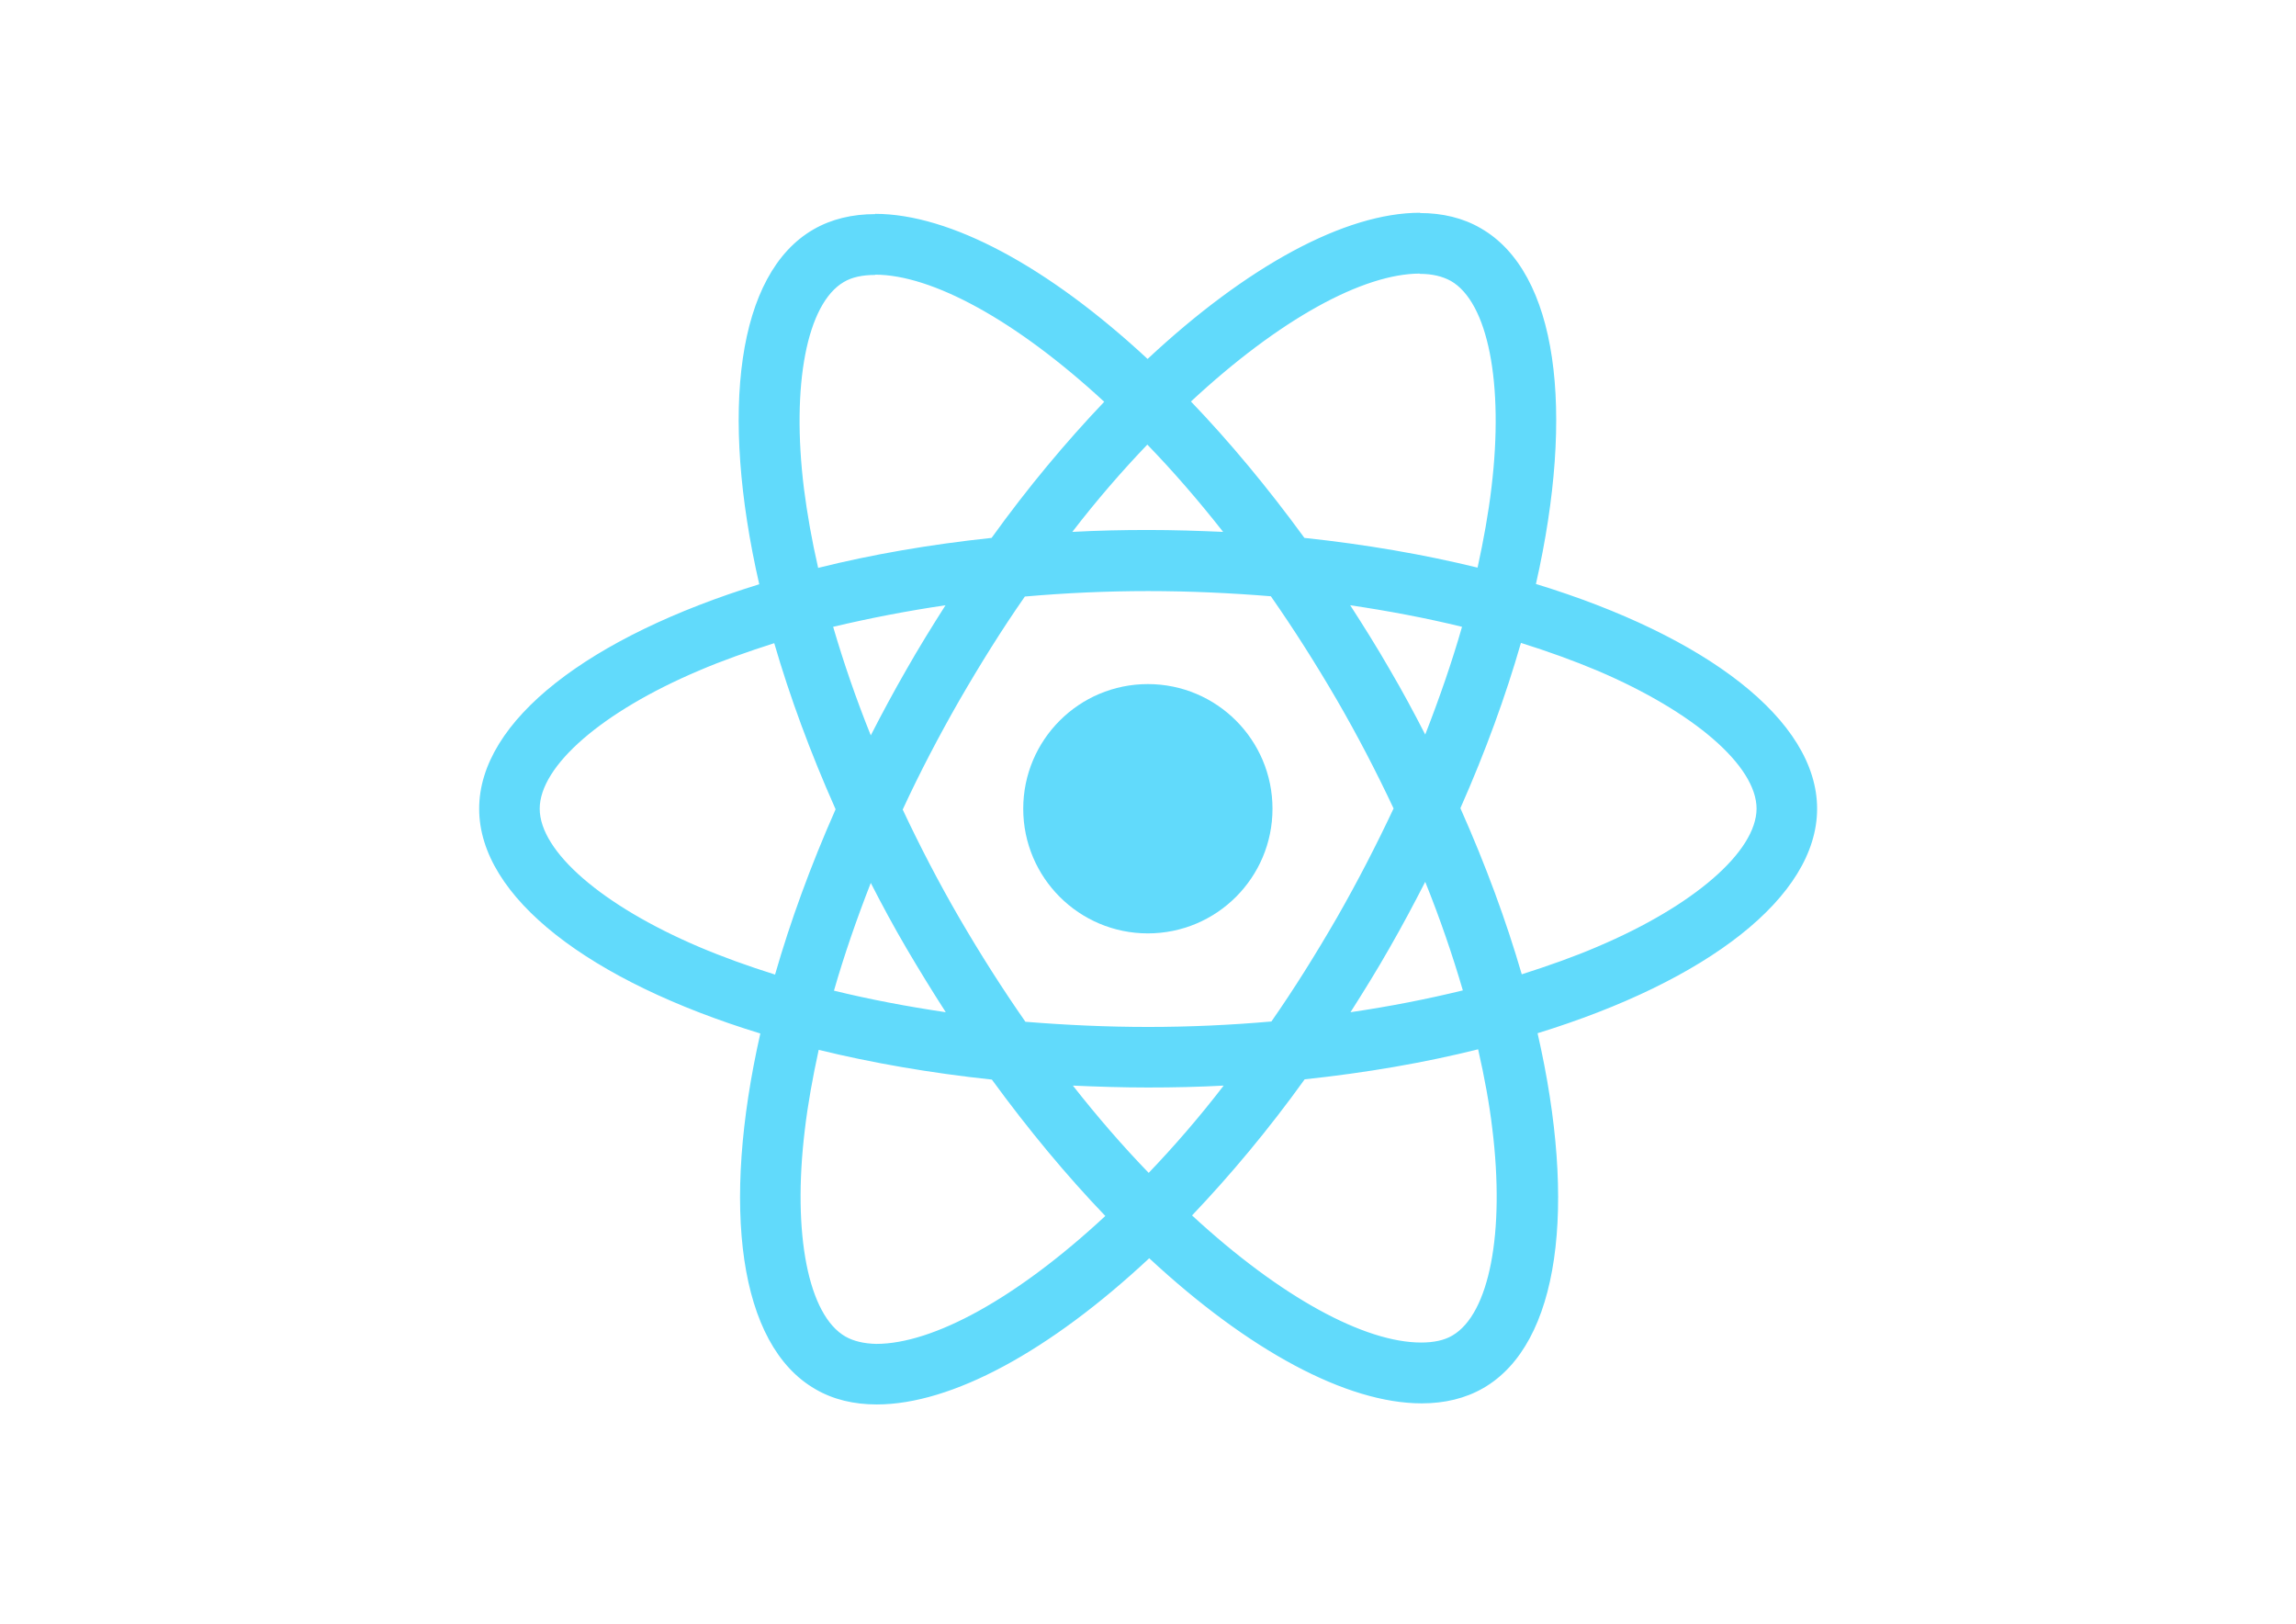
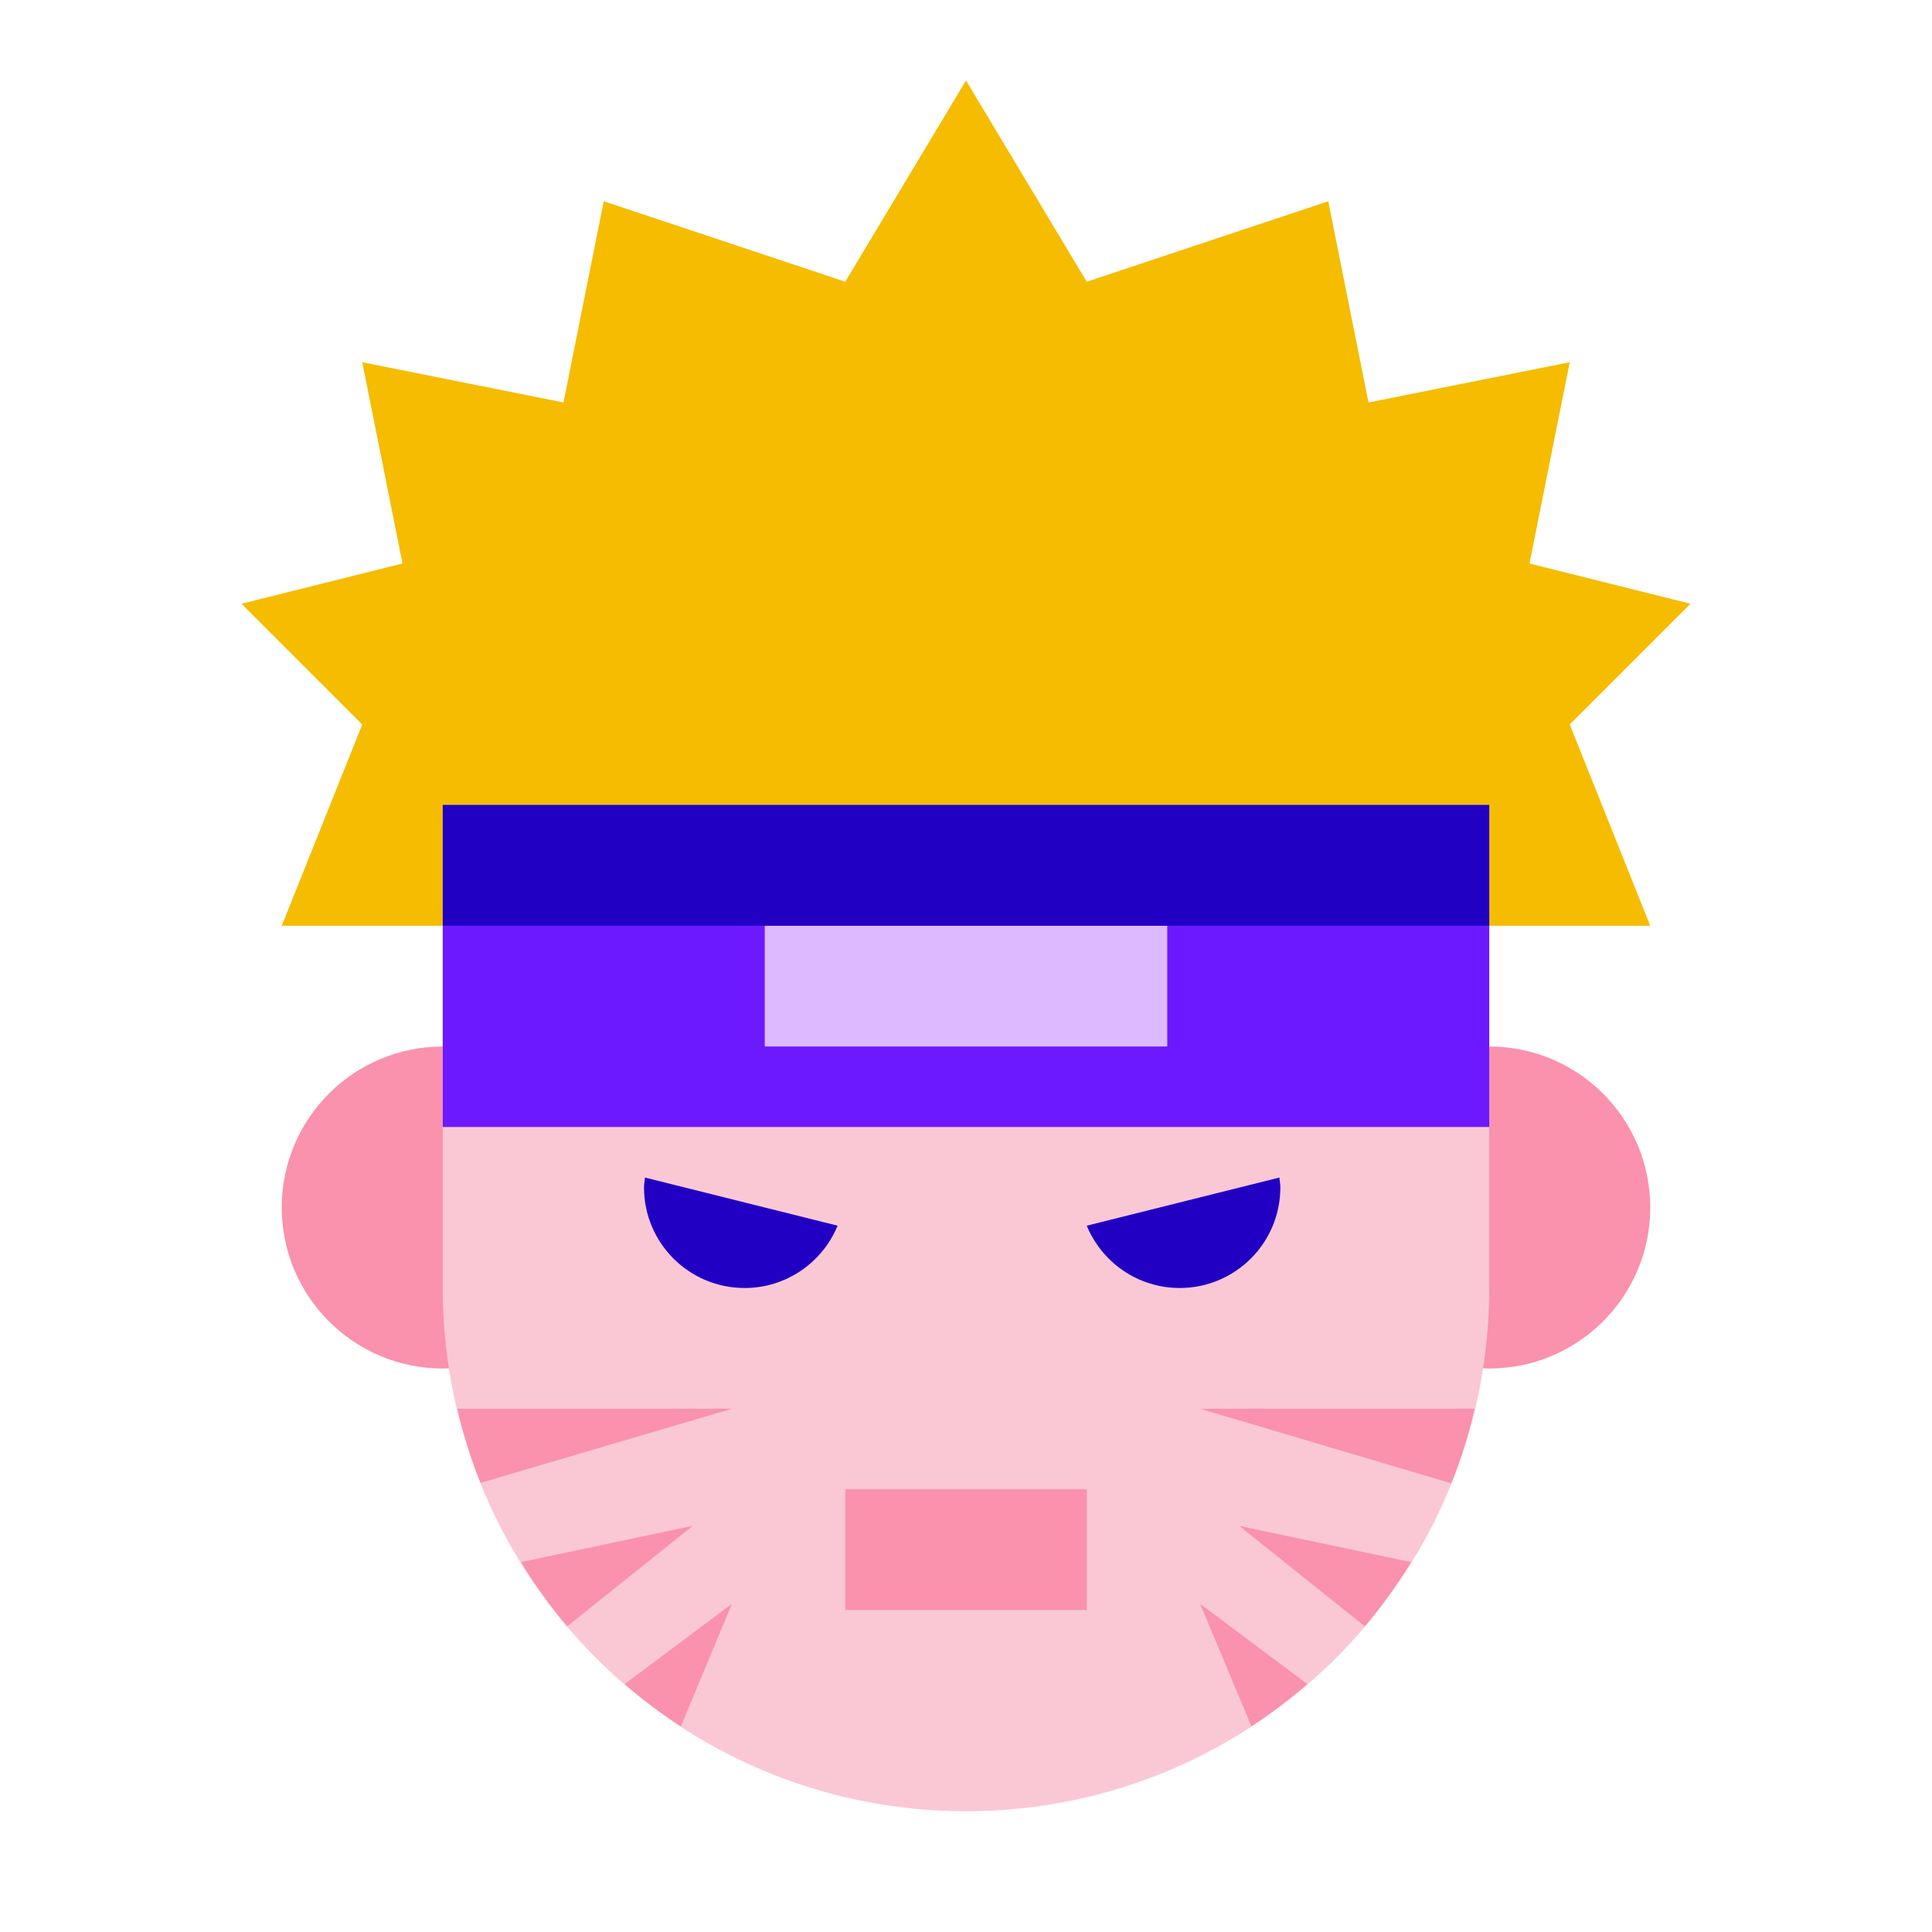
- <svg xmlns="http://www.w3.org/2000/svg" viewBox="0 0 841.9 595.3">
-   <g fill="#61DAFB">
-     <path d="M666.3 296.5c0-32.5-40.7-63.3-103.1-82.4 14.4-63.6 8-114.2-20.2-130.4-6.5-3.8-14.1-5.6-22.4-5.6v22.3c4.6 0 8.3.9 11.4 2.6 13.6 7.8 19.5 37.5 14.9 75.7-1.1 9.4-2.9 19.3-5.1 29.4-19.6-4.8-41-8.5-63.5-10.9-13.5-18.5-27.5-35.3-41.6-50 32.6-30.3 63.2-46.9 84-46.9V78c-27.5 0-63.5 19.6-99.9 53.6-36.4-33.8-72.4-53.2-99.9-53.2v22.3c20.7 0 51.4 16.5 84 46.6-14 14.7-28 31.4-41.3 49.9-22.6 2.4-44 6.1-63.6 11-2.3-10-4-19.7-5.2-29-4.7-38.2 1.1-67.9 14.6-75.8 3-1.8 6.9-2.6 11.5-2.6V78.5c-8.4 0-16 1.8-22.6 5.6-28.1 16.2-34.4 66.7-19.9 130.1-62.2 19.2-102.7 49.9-102.7 82.3 0 32.5 40.7 63.3 103.1 82.4-14.4 63.6-8 114.2 20.2 130.4 6.5 3.8 14.1 5.6 22.5 5.6 27.5 0 63.5-19.6 99.9-53.6 36.4 33.8 72.4 53.2 99.9 53.2 8.4 0 16-1.8 22.6-5.6 28.1-16.2 34.4-66.7 19.9-130.1 62-19.1 102.5-49.9 102.5-82.3zm-130.2-66.7c-3.7 12.9-8.3 26.2-13.5 39.5-4.1-8-8.4-16-13.1-24-4.6-8-9.5-15.8-14.4-23.4 14.2 2.1 27.9 4.7 41 7.9zm-45.8 106.5c-7.8 13.5-15.8 26.3-24.1 38.2-14.9 1.3-30 2-45.2 2-15.1 0-30.2-.7-45-1.9-8.3-11.9-16.4-24.6-24.2-38-7.6-13.1-14.5-26.4-20.8-39.8 6.2-13.4 13.2-26.8 20.7-39.9 7.8-13.5 15.8-26.3 24.1-38.2 14.9-1.3 30-2 45.2-2 15.1 0 30.2.7 45 1.9 8.3 11.9 16.4 24.6 24.2 38 7.6 13.1 14.5 26.4 20.8 39.8-6.3 13.4-13.2 26.8-20.7 39.9zm32.3-13c5.4 13.4 10 26.8 13.8 39.8-13.1 3.2-26.9 5.9-41.2 8 4.9-7.7 9.8-15.6 14.4-23.7 4.6-8 8.9-16.1 13-24.1zM421.2 430c-9.3-9.6-18.6-20.3-27.8-32 9 .4 18.2.7 27.5.7 9.4 0 18.7-.2 27.8-.7-9 11.7-18.3 22.4-27.5 32zm-74.4-58.9c-14.2-2.1-27.9-4.7-41-7.9 3.7-12.9 8.3-26.2 13.5-39.5 4.1 8 8.4 16 13.1 24 4.7 8 9.5 15.8 14.4 23.4zM420.7 163c9.3 9.6 18.6 20.3 27.8 32-9-.4-18.2-.7-27.5-.7-9.4 0-18.7.2-27.8.7 9-11.7 18.3-22.4 27.5-32zm-74 58.9c-4.9 7.7-9.8 15.6-14.4 23.7-4.6 8-8.9 16-13 24-5.4-13.4-10-26.8-13.8-39.8 13.1-3.1 26.9-5.8 41.2-7.9zm-90.5 125.2c-35.4-15.1-58.3-34.9-58.3-50.6 0-15.7 22.9-35.6 58.3-50.6 8.6-3.7 18-7 27.7-10.1 5.7 19.6 13.2 40 22.5 60.9-9.2 20.8-16.6 41.1-22.2 60.6-9.9-3.1-19.3-6.5-28-10.2zM310 490c-13.6-7.8-19.5-37.5-14.9-75.7 1.1-9.4 2.9-19.3 5.1-29.4 19.6 4.8 41 8.5 63.5 10.9 13.5 18.5 27.5 35.3 41.6 50-32.6 30.3-63.2 46.9-84 46.9-4.5-.1-8.3-1-11.3-2.7zm237.2-76.2c4.7 38.2-1.1 67.9-14.6 75.8-3 1.8-6.9 2.6-11.5 2.6-20.7 0-51.4-16.5-84-46.6 14-14.7 28-31.4 41.3-49.9 22.6-2.4 44-6.1 63.6-11 2.3 10.1 4.1 19.8 5.2 29.1zm38.5-66.7c-8.6 3.7-18 7-27.7 10.1-5.7-19.6-13.2-40-22.5-60.9 9.2-20.8 16.6-41.1 22.2-60.6 9.9 3.1 19.3 6.5 28.1 10.2 35.4 15.1 58.3 34.9 58.3 50.6-.1 15.7-23 35.6-58.4 50.6zM320.8 78.4z" />
-     <circle cx="420.9" cy="296.5" r="45.7" />
-     <path d="M520.5 78.1z" />
-   </g>
+ <svg xmlns="http://www.w3.org/2000/svg" viewBox="0 0 48 48" width="48px" height="48px">
+   <circle cx="11" cy="30" r="4" fill="#fa91ad" />
+   <circle cx="37" cy="30" r="4" fill="#fa91ad" />
+   <polyline fill="#f5bc00" points="7,23 41,23 39,18 42,15 38,14 39,9 34,10 33,5 27,7 24,2 21,7 15,5 14,10 9,9 10,14 6,15 9,18 7,23" />
+   <path fill="#fac8d5" d="M24,45L24,45c-7.18,0-13-5.82-13-13V20h26v12C37,39.18,31.18,45,24,45z" />
+   <path fill="#2100c4" d="M16.025,29.256C16.017,29.338,16,29.416,16,29.5c0,1.381,1.119,2.5,2.5,2.5 c1.043,0,1.935-0.64,2.31-1.548L16.025,29.256z" />
+   <path fill="#2100c4" d="M31.785,29.256c0.008,0.081,0.025,0.16,0.025,0.244c0,1.381-1.119,2.5-2.5,2.5 c-1.043,0-1.935-0.64-2.31-1.548L31.785,29.256z" />
+   <rect width="6" height="3" x="21" y="37" fill="#fa91ad" />
+   <polygon fill="#6c19ff" points="37,20 24,20 11,20 11,28 37,28" />
+   <rect width="10" height="3" x="19" y="23" fill="#ddbaff" />
+   <rect width="26" height="3" x="11" y="20" fill="#2100c4" />
+   <path fill="#fa91ad" d="M29.817,35l6.238,1.852c0.24-0.596,0.433-1.216,0.583-1.852H29.817z" />
+   <path fill="#fa91ad" d="M35.058,38.811l-4.272-0.902l3.122,2.497C34.332,39.906,34.712,39.371,35.058,38.811z" />
+   <path fill="#fa91ad" d="M29.817,39.847l1.274,3.041c0.487-0.318,0.95-0.669,1.389-1.048L29.817,39.847z" />
+   <path fill="#fa91ad" d="M17.214,37.908l-4.272,0.902c0.346,0.56,0.726,1.095,1.15,1.595L17.214,37.908z" />
+   <path fill="#fa91ad" d="M11.941,36.841L18.183,35h-6.822C11.511,35.632,11.703,36.248,11.941,36.841z" />
+   <path fill="#fa91ad" d="M16.916,42.892l1.268-3.044L15.52,41.84C15.961,42.221,16.426,42.572,16.916,42.892z" />
</svg>
